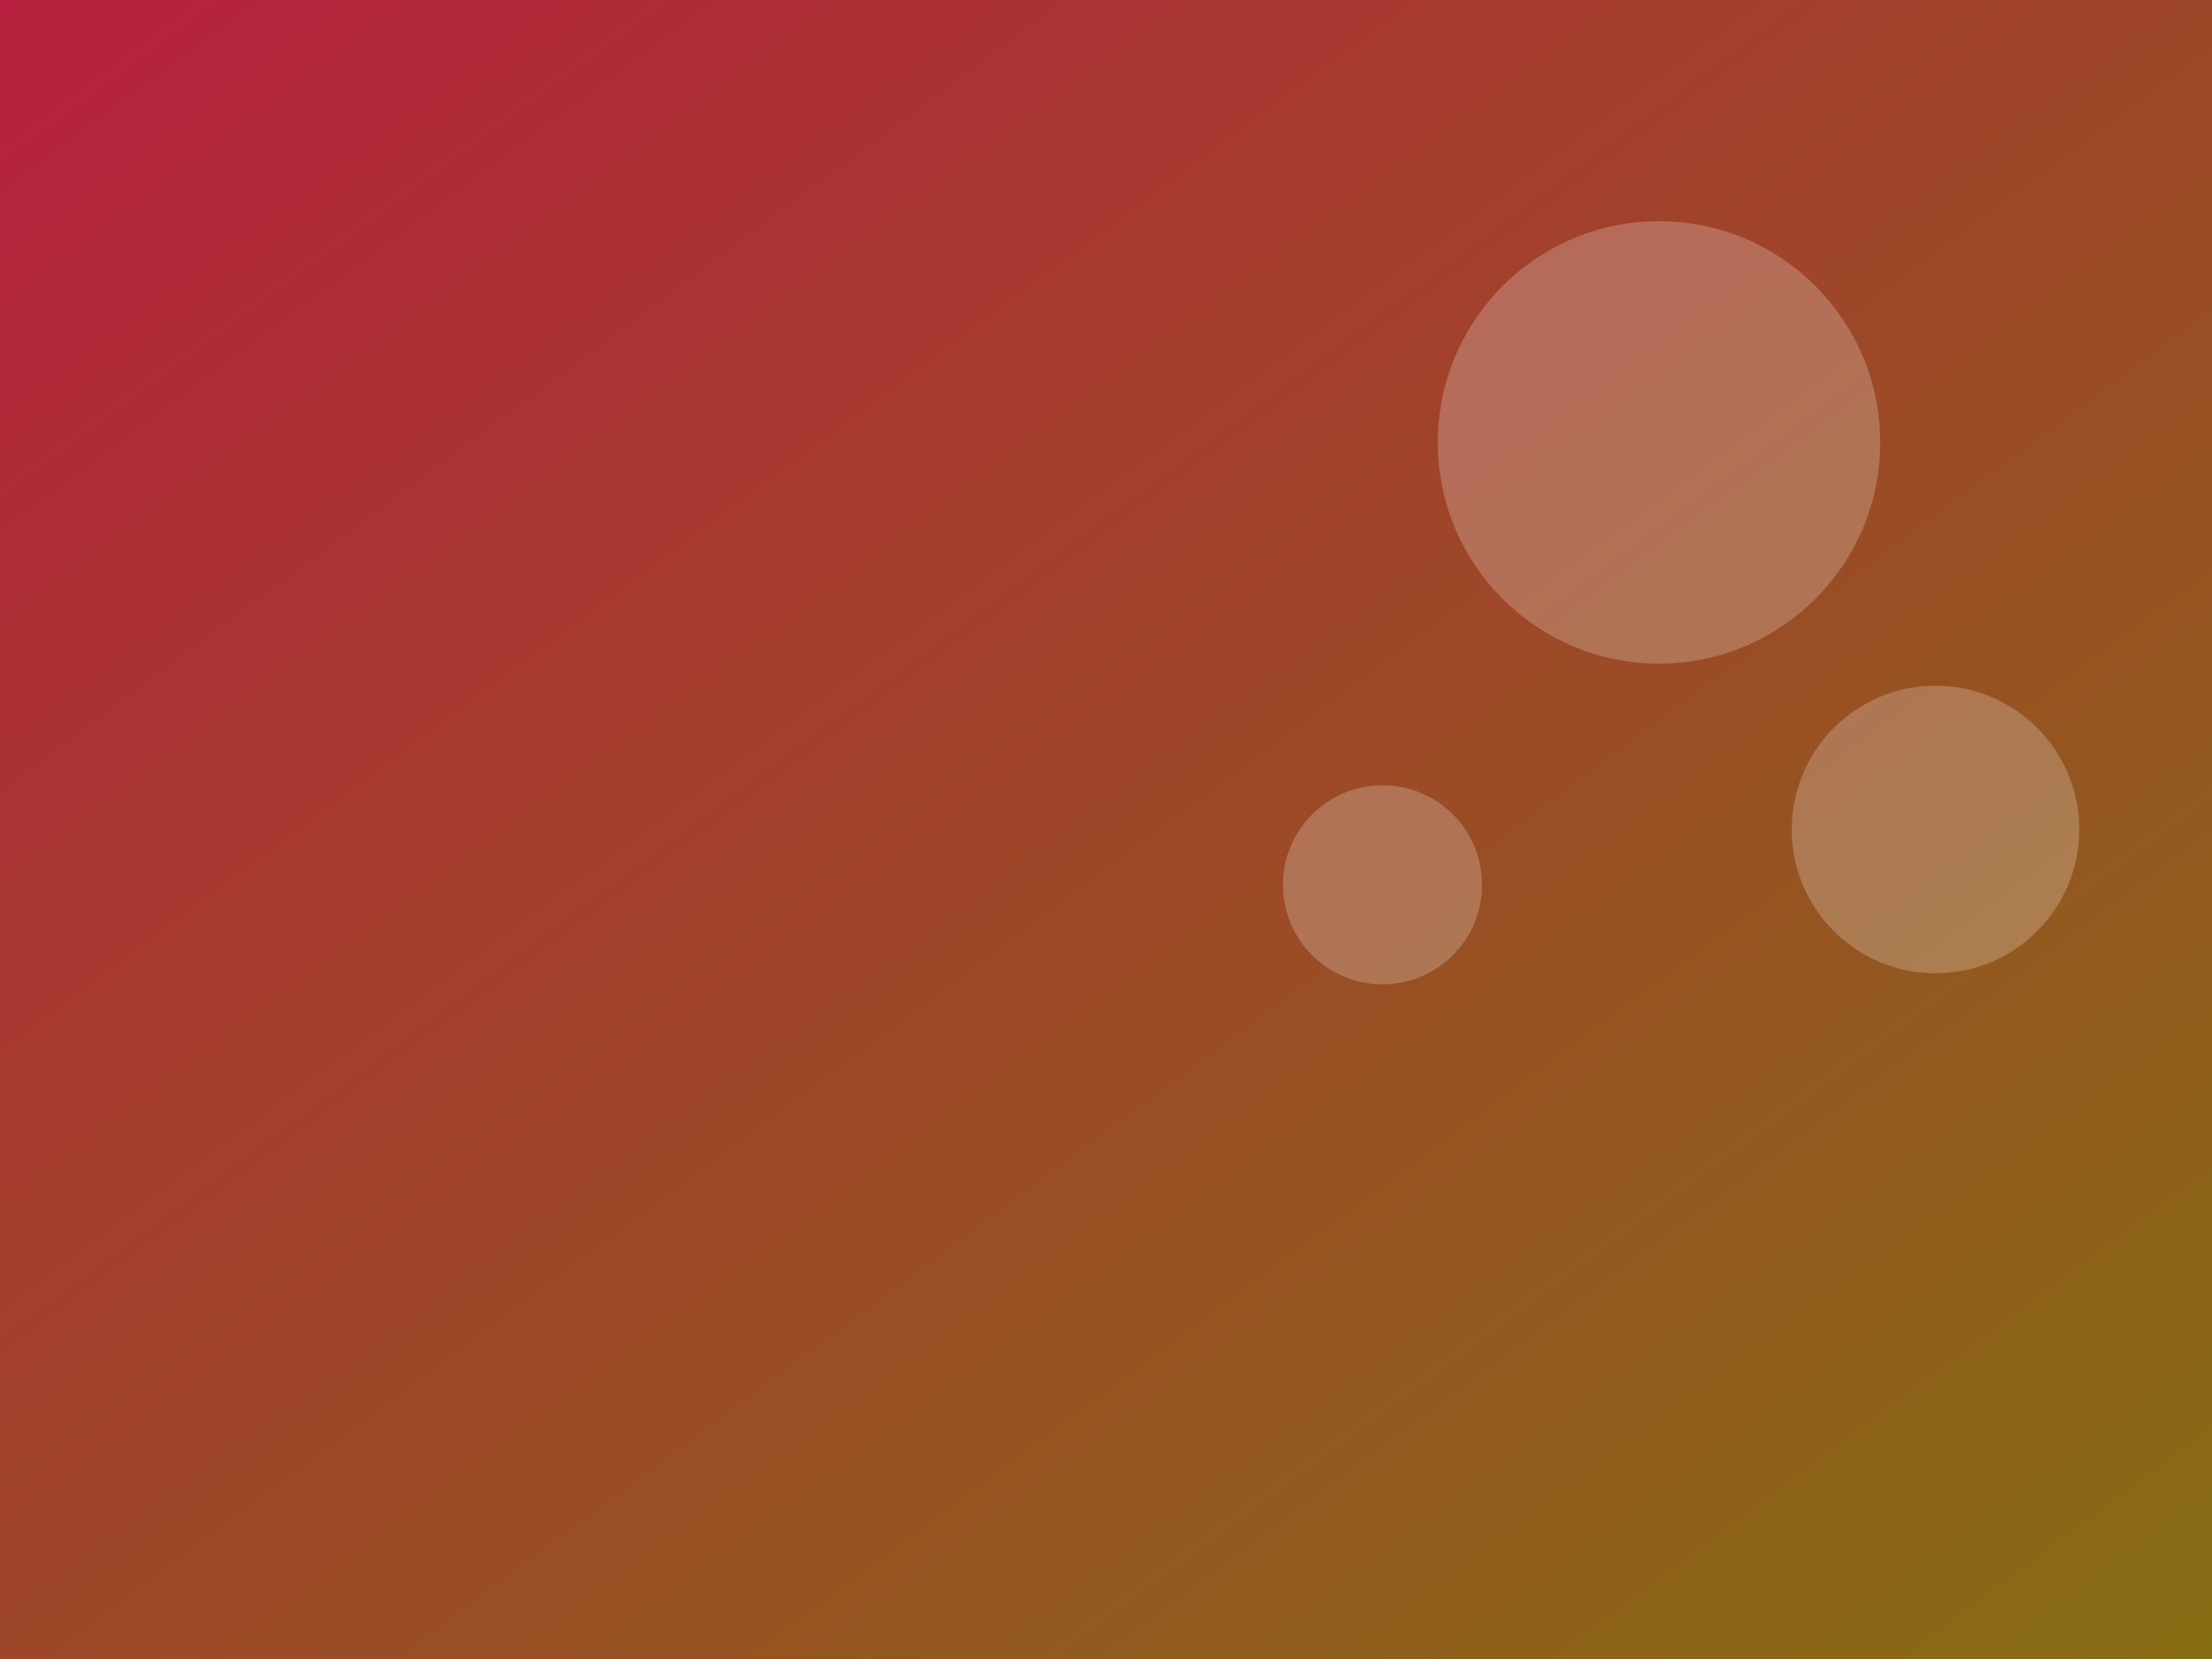
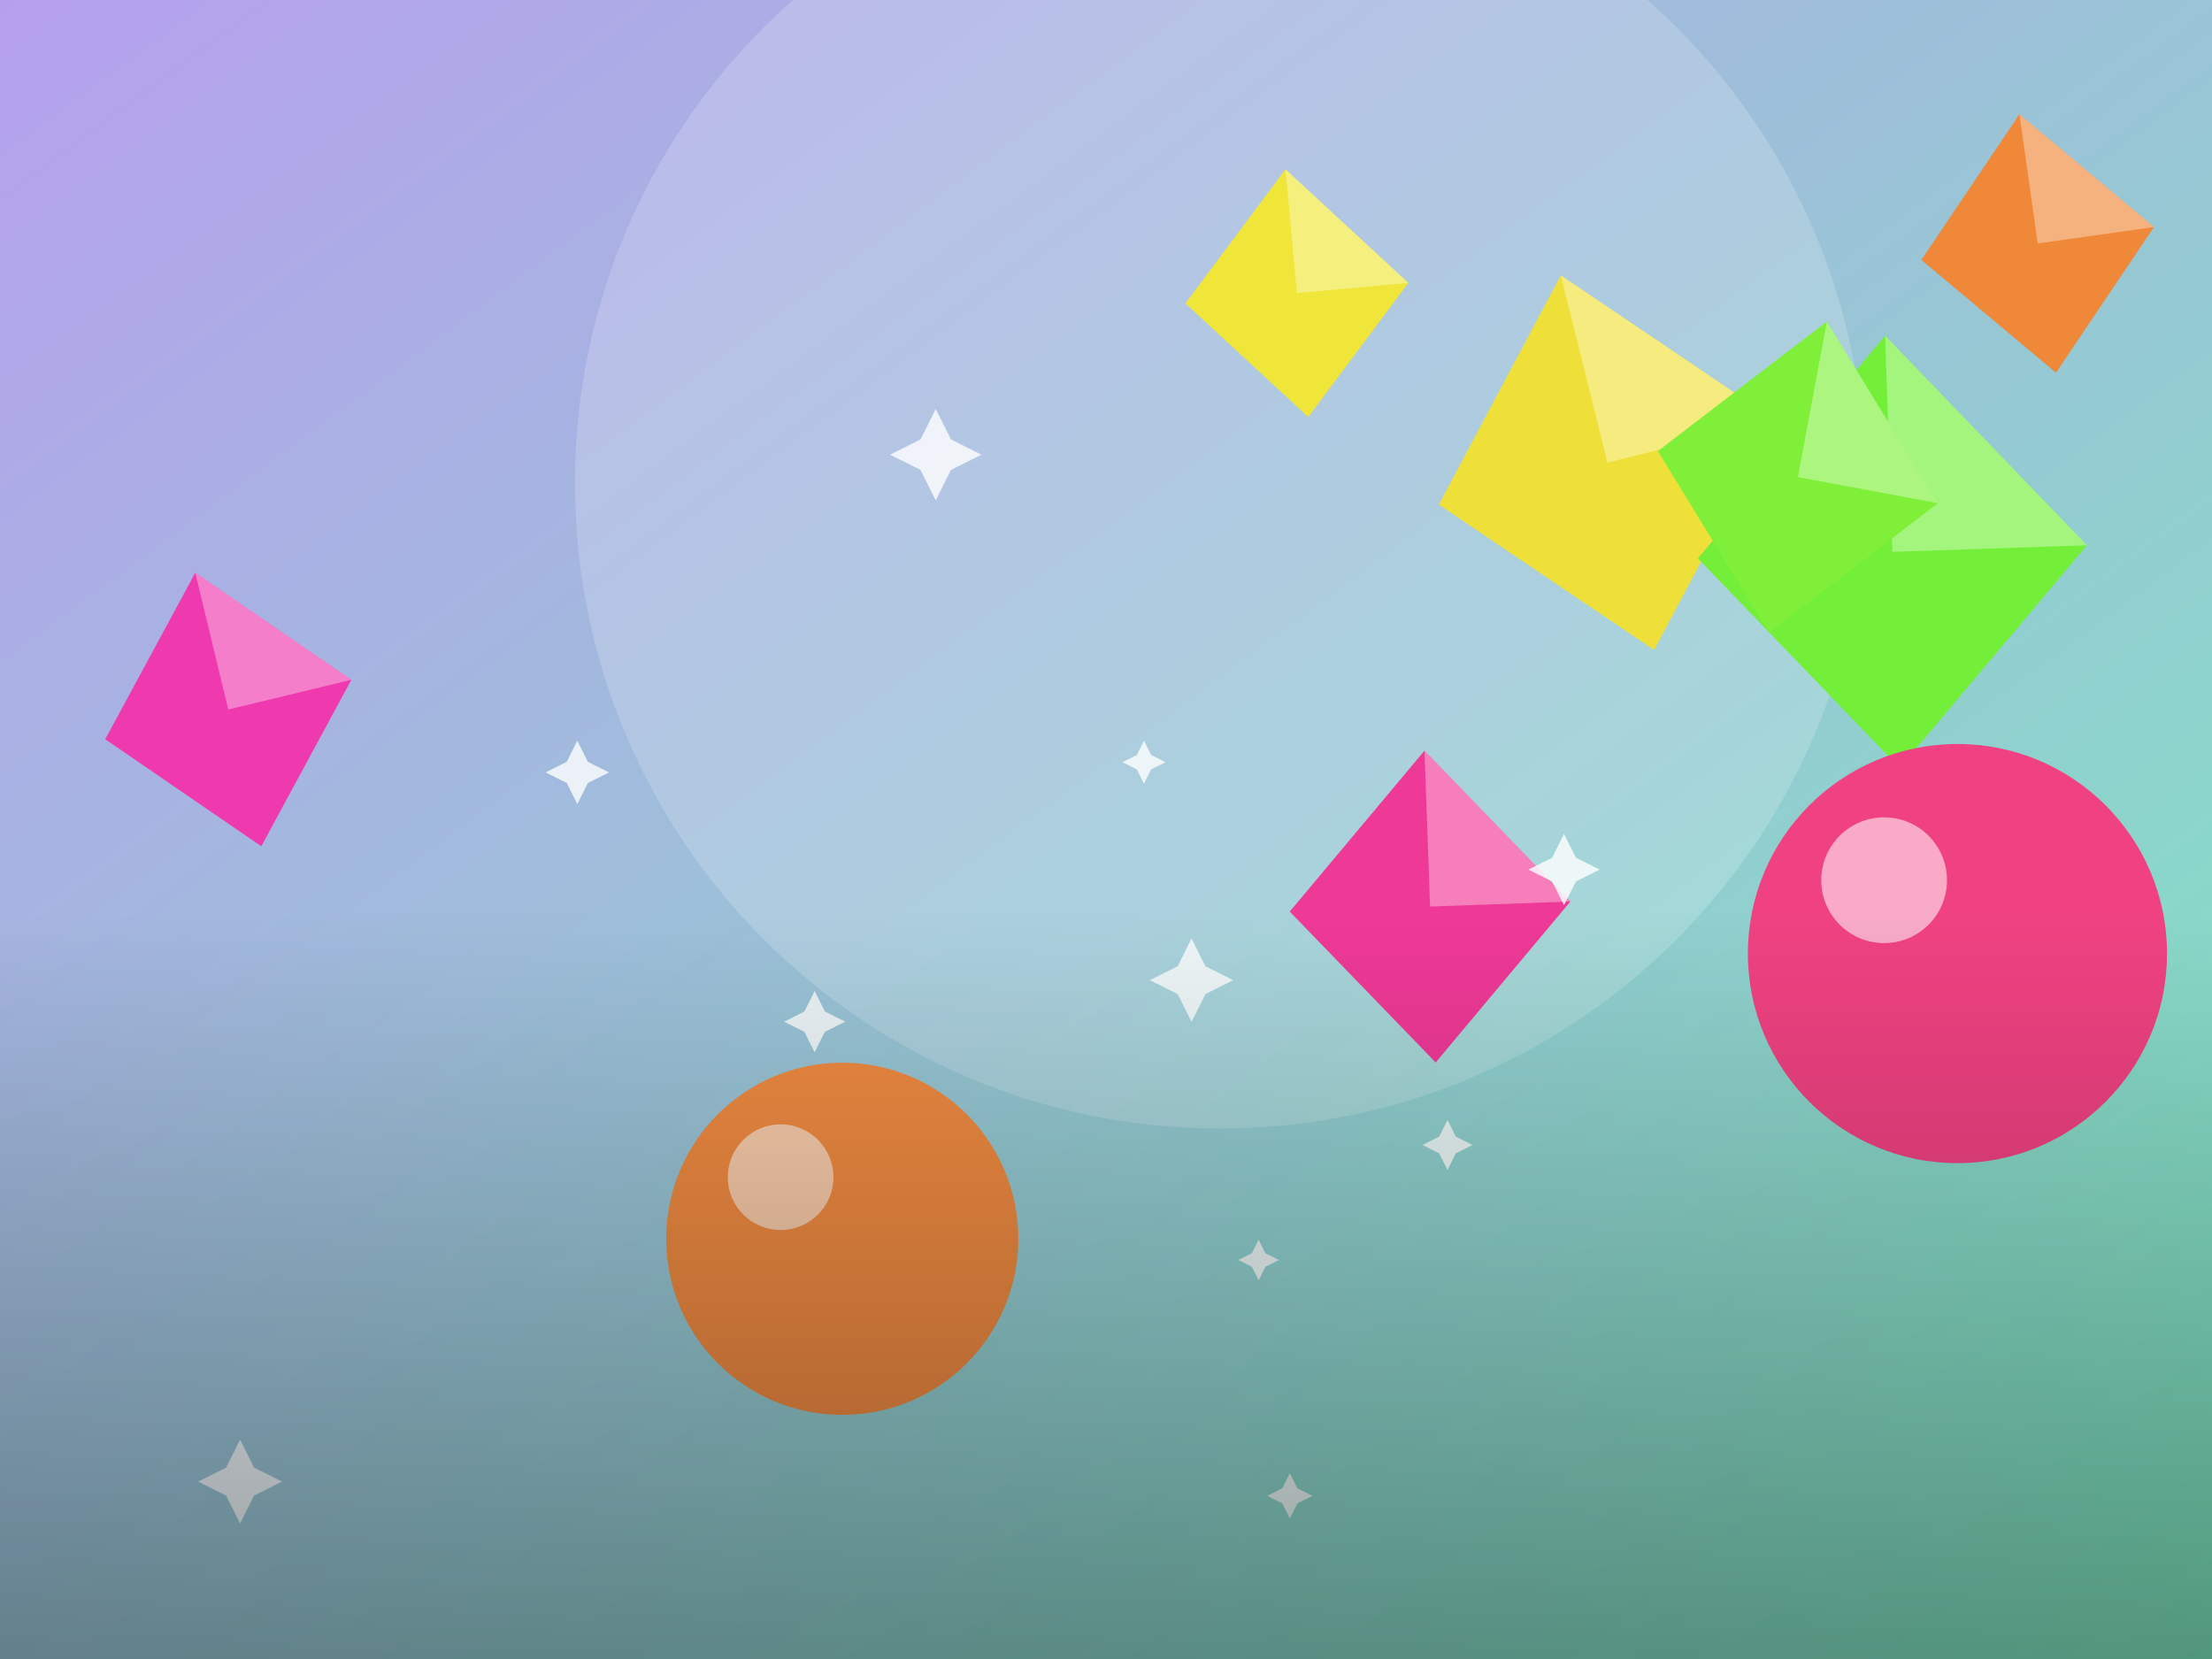
- <svg xmlns="http://www.w3.org/2000/svg" viewBox="0 0 400 300">
+ <svg xmlns="http://www.w3.org/2000/svg" viewBox="0 0 480 360" preserveAspectRatio="xMidYMid slice">
  <defs>
-     <linearGradient id="g" x1="0" y1="0" x2="1" y2="1">
-       <stop offset="0" stop-color="hsl(348 70% 42%)" />
-       <stop offset="1" stop-color="hsl(47 75% 30%)" />
+     <linearGradient id="bg" x1="0" y1="0" x2="1" y2="1">
+       <stop offset="0" stop-color="hsl(257 70% 78% / 1)" />
+       <stop offset="1" stop-color="hsl(157 70% 70% / 1)" />
    </linearGradient>
-     <linearGradient id="s" x1="0" y1="0" x2="0" y2="1">
-       <stop offset=".45" stop-color="#000" stop-opacity="0" />
-       <stop offset="1" stop-color="#000" stop-opacity=".45" />
+     <linearGradient id="shade" x1="0" y1="0" x2="0" y2="1">
+       <stop offset="0.55" stop-color="rgb(0 0 0 / 0)" />
+       <stop offset="1" stop-color="rgb(0 0 0 / .35)" />
    </linearGradient>
  </defs>
-   <rect width="400" height="300" fill="url(#g)" />
-   <g fill="#fff" fill-opacity=".22">
-     <circle cx="300" cy="80" r="40" />
-     <circle cx="350" cy="150" r="26" />
-     <circle cx="250" cy="160" r="18" />
+   <rect width="480" height="360" fill="url(#bg)" />
+   <circle cx="264.771" cy="104.885" r="140" fill="#fff" opacity=".18" />
+   <g transform="translate(442.1776 52.83343) rotate(-8.046052)">
+     <path d="M0 -28.326 L25.493 0 L0 28.326 L-25.493 0Z" fill="hsl(26 85% 58% / 1)" />
+     <path d="M0 -28.326 L25.493 0 L0 0Z" fill="#fff" opacity=".35" />
  </g>
+   <g transform="translate(348.8136 100.3918) rotate(-13.98206)">
+     <path d="M0 -41.889 L37.7 0 L0 41.889 L-37.7 0Z" fill="hsl(55 85% 58% / 1)" />
+     <path d="M0 -41.889 L37.7 0 L0 0Z" fill="#fff" opacity=".35" />
+   </g>
+   <g transform="translate(182.7699 268.8172)">
+     <circle r="38.208" fill="hsl(25 85% 60% / 1)" />
+     <circle cx="-13.373" cy="-13.373" r="11.462" fill="#fff" opacity=".55" />
+   </g>
+   <g transform="translate(281.4173 63.61235) rotate(-5.25837)">
+     <path d="M0 -26.991 L24.292 0 L0 26.991 L-24.292 0Z" fill="hsl(57 85% 58% / 1)" />
+     <path d="M0 -26.991 L24.292 0 L0 0Z" fill="#fff" opacity=".35" />
+   </g>
+   <g transform="translate(410.648 119.7467) rotate(-1.925677)">
+     <path d="M0 -46.93 L42.237 0 L0 46.93 L-42.237 0Z" fill="hsl(101 85% 58% / 1)" />
+     <path d="M0 -46.93 L42.237 0 L0 0Z" fill="#fff" opacity=".35" />
+   </g>
+   <g transform="translate(49.53824 153.9632) rotate(-13.57308)">
+     <path d="M0 -30.527 L27.474 0 L0 30.527 L-27.474 0Z" fill="hsl(321 85% 58% / 1)" />
+     <path d="M0 -30.527 L27.474 0 L0 0Z" fill="#fff" opacity=".35" />
+   </g>
+   <g transform="translate(424.7653 206.9228)">
+     <circle r="45.475" fill="hsl(338 85% 60% / 1)" />
+     <circle cx="-15.916" cy="-15.916" r="13.642" fill="#fff" opacity=".55" />
+   </g>
+   <g transform="translate(390.1423 103.5362) rotate(10.54038)">
+     <path d="M0 -34.338 L30.904 0 L0 34.338 L-30.904 0Z" fill="hsl(97 85% 58% / 1)" />
+     <path d="M0 -34.338 L30.904 0 L0 0Z" fill="#fff" opacity=".35" />
+   </g>
+   <g transform="translate(310.3229 196.7221) rotate(-2.055808)">
+     <path d="M0 -33.853 L30.467 0 L0 33.853 L-30.467 0Z" fill="hsl(329 85% 58% / 1)" />
+     <path d="M0 -33.853 L30.467 0 L0 0Z" fill="#fff" opacity=".35" />
+   </g>
+   <path d="M52.102 312.407 L55.134 318.471 L61.198 321.503 L55.134 324.535 L52.102 330.599 L49.069 324.535 L43.005 321.503 L49.069 318.471Z" fill="#fff" opacity=".8" />
+   <path d="M125.276 160.733 L127.569 165.319 L132.154 167.612 L127.569 169.905 L125.276 174.49 L122.983 169.905 L118.397 167.612 L122.983 165.319Z" fill="#fff" opacity=".8" />
+   <path d="M314.103 243.023 L315.913 246.644 L319.534 248.455 L315.913 250.265 L314.103 253.886 L312.292 250.265 L308.671 248.455 L312.292 246.644Z" fill="#fff" opacity=".8" />
+   <path d="M258.565 203.652 L261.58 209.681 L267.609 212.695 L261.58 215.71 L258.565 221.739 L255.551 215.71 L249.522 212.695 L255.551 209.681Z" fill="#fff" opacity=".8" />
+   <path d="M203.054 88.752 L206.359 95.362 L212.968 98.666 L206.359 101.971 L203.054 108.58 L199.75 101.971 L193.14 98.666 L199.75 95.362Z" fill="#fff" opacity=".8" />
+   <path d="M279.895 319.676 L281.535 322.956 L284.814 324.595 L281.535 326.235 L279.895 329.514 L278.256 326.235 L274.976 324.595 L278.256 322.956Z" fill="#fff" opacity=".8" />
+   <path d="M273.117 269.013 L274.585 271.95 L277.522 273.419 L274.585 274.887 L273.117 277.824 L271.648 274.887 L268.712 273.419 L271.648 271.95Z" fill="#fff" opacity=".8" />
+   <path d="M176.775 215.065 L178.988 219.491 L183.414 221.704 L178.988 223.917 L176.775 228.343 L174.562 223.917 L170.136 221.704 L174.562 219.491Z" fill="#fff" opacity=".8" />
+   <path d="M248.243 160.73 L249.799 163.841 L252.91 165.396 L249.799 166.952 L248.243 170.063 L246.688 166.952 L243.577 165.396 L246.688 163.841Z" fill="#fff" opacity=".8" />
+   <path d="M339.391 180.965 L341.969 186.121 L347.125 188.699 L341.969 191.277 L339.391 196.433 L336.813 191.277 L331.657 188.699 L336.813 186.121Z" fill="#fff" opacity=".8" />
+   <rect width="480" height="360" fill="url(#shade)" />
</svg>
